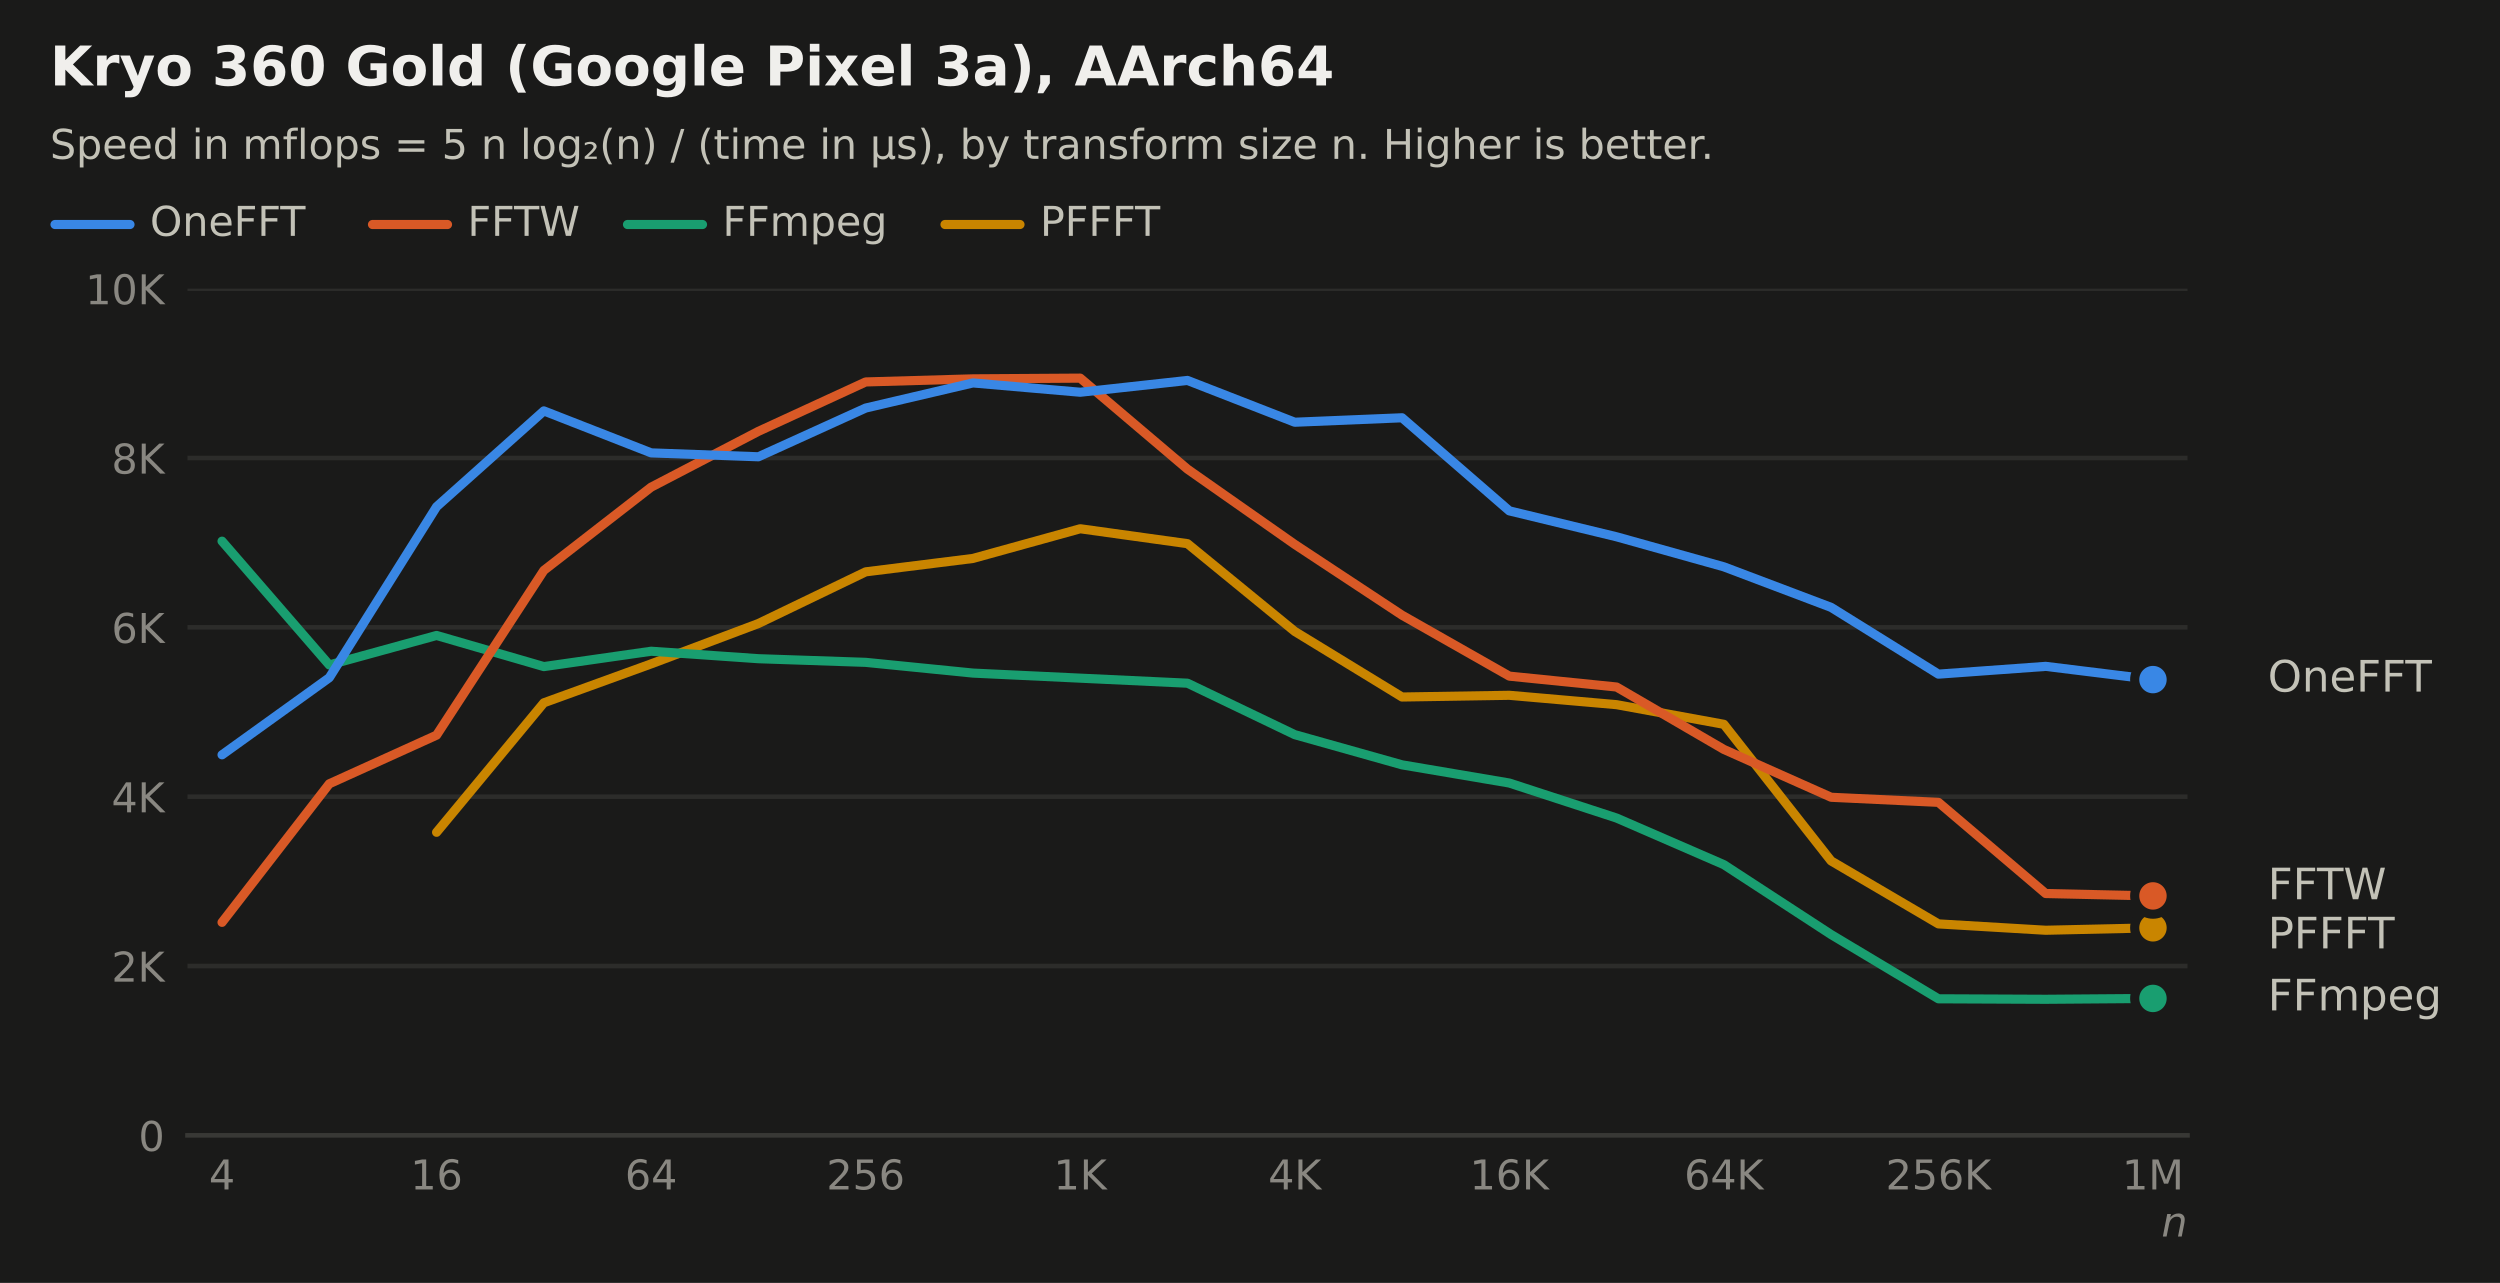
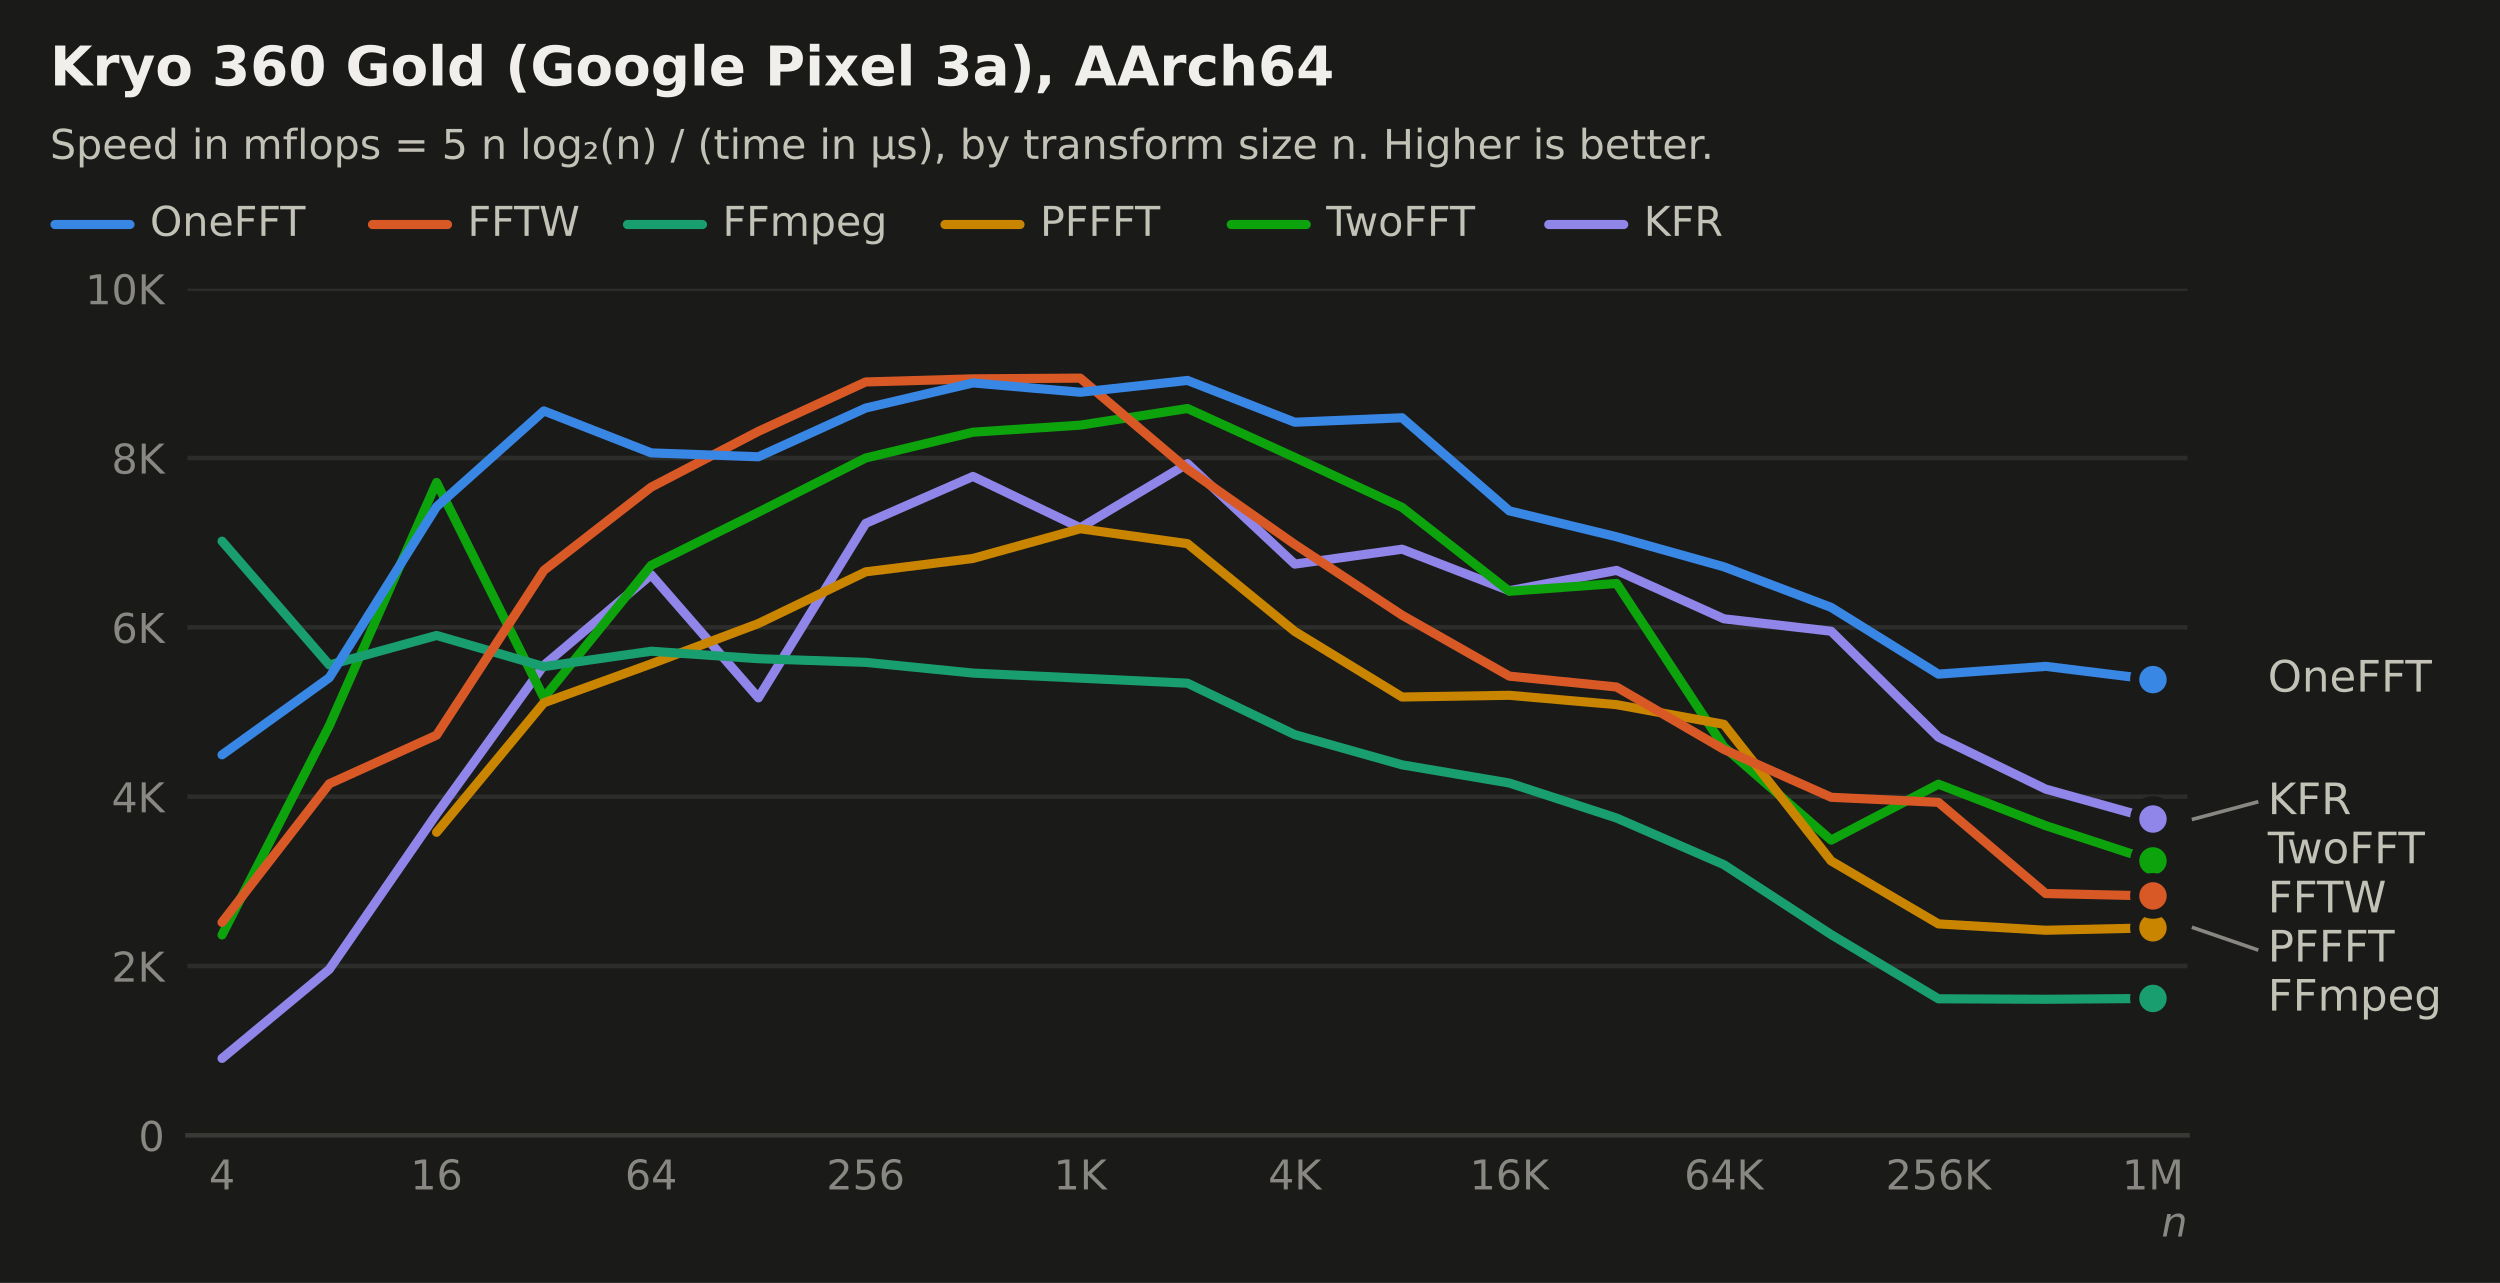
<svg xmlns="http://www.w3.org/2000/svg" xmlns:xlink="http://www.w3.org/1999/xlink" width="547.2pt" height="280.8pt" viewBox="0 0 547.2 280.8" version="1.1">
  <defs>
    <style type="text/css">*{stroke-linejoin: round; stroke-linecap: butt}</style>
  </defs>
  <g id="figure_1">
    <g id="patch_1">
      <path d="M 0 280.8  L 547.2 280.8  L 547.2 0  L 0 0  z " style="fill: #1a1a19" />
    </g>
    <g id="axes_1">
      <g id="patch_2">
        <path d="M 41.04 248.508  L 478.8 248.508  L 478.8 63.18  L 41.04 63.18  z " style="fill: #1a1a19" />
      </g>
      <g id="matplotlib.axis_1">
        <g id="xtick_1">
          <g id="line2d_1" />
          <g id="text_1">
            <text style="font-size: 9px; font-family: system-ui, -apple-system, 'Segoe UI', 'DejaVu Sans', sans-serif; text-anchor: middle; fill: #898781" x="48.599" y="260.347" transform="rotate(-0 48.59891 260.3466)">4</text>
          </g>
        </g>
        <g id="xtick_2">
          <g id="line2d_2" />
          <g id="text_2">
            <text style="font-size: 9px; font-family: system-ui, -apple-system, 'Segoe UI', 'DejaVu Sans', sans-serif; text-anchor: middle; fill: #898781" x="95.559" y="260.347" transform="rotate(-0 95.55915 260.3466)">16</text>
          </g>
        </g>
        <g id="xtick_3">
          <g id="line2d_3" />
          <g id="text_3">
            <text style="font-size: 9px; font-family: system-ui, -apple-system, 'Segoe UI', 'DejaVu Sans', sans-serif; text-anchor: middle; fill: #898781" x="142.519" y="260.347" transform="rotate(-0 142.5194 260.3466)">64</text>
          </g>
        </g>
        <g id="xtick_4">
          <g id="line2d_4" />
          <g id="text_4">
            <text style="font-size: 9px; font-family: system-ui, -apple-system, 'Segoe UI', 'DejaVu Sans', sans-serif; text-anchor: middle; fill: #898781" x="189.48" y="260.347" transform="rotate(-0 189.4796 260.3466)">256</text>
          </g>
        </g>
        <g id="xtick_5">
          <g id="line2d_5" />
          <g id="text_5">
            <text style="font-size: 9px; font-family: system-ui, -apple-system, 'Segoe UI', 'DejaVu Sans', sans-serif; text-anchor: middle; fill: #898781" x="236.44" y="260.347" transform="rotate(-0 236.4399 260.3466)">1K</text>
          </g>
        </g>
        <g id="xtick_6">
          <g id="line2d_6" />
          <g id="text_6">
            <text style="font-size: 9px; font-family: system-ui, -apple-system, 'Segoe UI', 'DejaVu Sans', sans-serif; text-anchor: middle; fill: #898781" x="283.4" y="260.347" transform="rotate(-0 283.4001 260.3466)">4K</text>
          </g>
        </g>
        <g id="xtick_7">
          <g id="line2d_7" />
          <g id="text_7">
            <text style="font-size: 9px; font-family: system-ui, -apple-system, 'Segoe UI', 'DejaVu Sans', sans-serif; text-anchor: middle; fill: #898781" x="330.36" y="260.347" transform="rotate(-0 330.3604 260.3466)">16K</text>
          </g>
        </g>
        <g id="xtick_8">
          <g id="line2d_8" />
          <g id="text_8">
            <text style="font-size: 9px; font-family: system-ui, -apple-system, 'Segoe UI', 'DejaVu Sans', sans-serif; text-anchor: middle; fill: #898781" x="377.321" y="260.347" transform="rotate(-0 377.3206 260.3466)">64K</text>
          </g>
        </g>
        <g id="xtick_9">
          <g id="line2d_9" />
          <g id="text_9">
            <text style="font-size: 9px; font-family: system-ui, -apple-system, 'Segoe UI', 'DejaVu Sans', sans-serif; text-anchor: middle; fill: #898781" x="424.281" y="260.347" transform="rotate(-0 424.2808 260.3466)">256K</text>
          </g>
        </g>
        <g id="xtick_10">
          <g id="line2d_10" />
          <g id="text_10">
            <text style="font-size: 9px; font-family: system-ui, -apple-system, 'Segoe UI', 'DejaVu Sans', sans-serif; text-anchor: middle; fill: #898781" x="471.241" y="260.347" transform="rotate(-0 471.2411 260.3466)">1M</text>
          </g>
        </g>
      </g>
      <g id="matplotlib.axis_2">
        <g id="ytick_1">
          <g id="line2d_11">
            <path d="M 41.04 248.508  L 478.8 248.508  " clip-path="url(#p783c82a42f)" style="fill: none; stroke: #2c2c2a; stroke-linecap: square" />
          </g>
          <g id="line2d_12" />
          <g id="text_11">
            <text style="font-size: 9px; font-family: system-ui, -apple-system, 'Segoe UI', 'DejaVu Sans', sans-serif; text-anchor: end; fill: #898781" x="36.04" y="251.927" transform="rotate(-0 36.04 251.9273)">0</text>
          </g>
        </g>
        <g id="ytick_2">
          <g id="line2d_13">
            <path d="M 41.04 211.442  L 478.8 211.442  " clip-path="url(#p783c82a42f)" style="fill: none; stroke: #2c2c2a; stroke-linecap: square" />
          </g>
          <g id="line2d_14" />
          <g id="text_12">
            <text style="font-size: 9px; font-family: system-ui, -apple-system, 'Segoe UI', 'DejaVu Sans', sans-serif; text-anchor: end; fill: #898781" x="36.04" y="214.862" transform="rotate(-0 36.04 214.8617)">2K</text>
          </g>
        </g>
        <g id="ytick_3">
          <g id="line2d_15">
            <path d="M 41.04 174.377  L 478.8 174.377  " clip-path="url(#p783c82a42f)" style="fill: none; stroke: #2c2c2a; stroke-linecap: square" />
          </g>
          <g id="line2d_16" />
          <g id="text_13">
            <text style="font-size: 9px; font-family: system-ui, -apple-system, 'Segoe UI', 'DejaVu Sans', sans-serif; text-anchor: end; fill: #898781" x="36.04" y="177.796" transform="rotate(-0 36.04 177.7961)">4K</text>
          </g>
        </g>
        <g id="ytick_4">
          <g id="line2d_17">
            <path d="M 41.04 137.311  L 478.8 137.311  " clip-path="url(#p783c82a42f)" style="fill: none; stroke: #2c2c2a; stroke-linecap: square" />
          </g>
          <g id="line2d_18" />
          <g id="text_14">
            <text style="font-size: 9px; font-family: system-ui, -apple-system, 'Segoe UI', 'DejaVu Sans', sans-serif; text-anchor: end; fill: #898781" x="36.04" y="140.73" transform="rotate(-0 36.04 140.7305)">6K</text>
          </g>
        </g>
        <g id="ytick_5">
          <g id="line2d_19">
            <path d="M 41.04 100.246  L 478.8 100.246  " clip-path="url(#p783c82a42f)" style="fill: none; stroke: #2c2c2a; stroke-linecap: square" />
          </g>
          <g id="line2d_20" />
          <g id="text_15">
            <text style="font-size: 9px; font-family: system-ui, -apple-system, 'Segoe UI', 'DejaVu Sans', sans-serif; text-anchor: end; fill: #898781" x="36.04" y="103.665" transform="rotate(-0 36.04 103.6649)">8K</text>
          </g>
        </g>
        <g id="ytick_6">
          <g id="line2d_21">
            <path d="M 41.04 63.18  L 478.8 63.18  " clip-path="url(#p783c82a42f)" style="fill: none; stroke: #2c2c2a; stroke-linecap: square" />
          </g>
          <g id="line2d_22" />
          <g id="text_16">
            <text style="font-size: 9px; font-family: system-ui, -apple-system, 'Segoe UI', 'DejaVu Sans', sans-serif; text-anchor: end; fill: #898781" x="36.04" y="66.599" transform="rotate(-0 36.04 66.5993)">10K</text>
          </g>
        </g>
      </g>
      <g id="line2d_23">
+         <path d="M 480.129 203.081  L 493.916 207.832  " style="fill: none; stroke: #898781; stroke-width: 0.8; stroke-linecap: square" />
+       </g>
+       <g id="line2d_24">
+         <path d="M 480.129 179.27  L 493.916 175.585  " style="fill: none; stroke: #898781; stroke-width: 0.8; stroke-linecap: square" />
+       </g>
+       <g id="line2d_25">
+         <path d="M 48.599 231.66  L 72.079 212.169  L 95.559 178.158  L 119.039 145.619  L 142.519 125.808  L 166 152.745  L 189.48 114.561  L 212.96 104.282  L 236.44 115.522  L 259.92 101.48  L 283.4 123.472  L 306.88 120.211  L 330.36 129.296  L 353.84 124.842  L 377.321 135.445  L 400.801 138.164  L 424.281 161.343  L 447.761 172.722  L 471.241 179.27  " clip-path="url(#p783c82a42f)" style="fill: none; stroke: #9085e9; stroke-width: 2; stroke-linecap: round" />
+       </g>
+       <g id="line2d_26">
+         <path d="M 48.599 204.643  L 72.079 158.833  L 95.559 105.604  L 119.039 152.731  L 142.519 123.743  L 166 112.108  L 189.48 100.246  L 212.96 94.597  L 236.44 93.056  L 259.92 89.413  L 283.4 100.123  L 306.88 111.044  L 330.36 129.419  L 353.84 127.7  L 377.321 163.465  L 400.801 183.885  L 424.281 171.64  L 447.761 180.724  L 471.241 188.431  " clip-path="url(#p783c82a42f)" style="fill: none; stroke: #0ca30c; stroke-width: 2; stroke-linecap: round" />
+       </g>
+       <g id="line2d_27">
        <path d="M 95.559 182.171  L 119.039 153.832  L 142.519 145.309  L 166 136.476  L 189.48 125.165  L 212.96 122.23  L 236.44 115.733  L 259.92 119  L 283.4 138.211  L 306.88 152.562  L 330.36 152.186  L 353.84 154.238  L 377.321 158.538  L 400.801 188.441  L 424.281 202.22  L 447.761 203.613  L 471.241 203.081  " clip-path="url(#p783c82a42f)" style="fill: none; stroke: #c98500; stroke-width: 2; stroke-linecap: round" />
      </g>
-       <g id="line2d_24">
+       <g id="line2d_28">
        <path d="M 48.599 118.453  L 72.079 145.548  L 95.559 139.089  L 119.039 145.904  L 142.519 142.543  L 166 144.177  L 189.48 144.975  L 212.96 147.324  L 236.44 148.435  L 259.92 149.539  L 283.4 160.804  L 306.88 167.41  L 330.36 171.39  L 353.84 179.055  L 377.321 189.258  L 400.801 204.561  L 424.281 218.617  L 447.761 218.724  L 471.241 218.537  " clip-path="url(#p783c82a42f)" style="fill: none; stroke: #199e70; stroke-width: 2; stroke-linecap: round" />
      </g>
-       <g id="line2d_25">
+       <g id="line2d_29">
        <path d="M 48.599 201.885  L 72.079 171.555  L 95.559 160.908  L 119.039 124.853  L 142.519 106.63  L 166 94.412  L 189.48 83.6  L 212.96 82.922  L 236.44 82.765  L 259.92 102.69  L 283.4 119.159  L 306.88 134.653  L 330.36 147.991  L 353.84 150.375  L 377.321 164.038  L 400.801 174.506  L 424.281 175.618  L 447.761 195.574  L 471.241 196.098  " clip-path="url(#p783c82a42f)" style="fill: none; stroke: #d95926; stroke-width: 2; stroke-linecap: round" />
      </g>
      <g id="patch_3">
        <path d="M 41.04 248.508  L 478.8 248.508  " style="fill: none; stroke: #383835; stroke-linejoin: miter; stroke-linecap: square" />
      </g>
-       <g id="line2d_26">
+       <g id="line2d_30">
        <path d="M 48.599 165.215  L 72.079 148.331  L 95.559 110.909  L 119.039 89.939  L 142.519 99.125  L 166 99.98  L 189.48 89.313  L 212.96 83.816  L 236.44 85.853  L 259.92 83.27  L 283.4 92.419  L 306.88 91.443  L 330.36 111.816  L 353.84 117.496  L 377.321 124.068  L 400.801 132.948  L 424.281 147.557  L 447.761 145.854  L 471.241 148.751  " clip-path="url(#p783c82a42f)" style="fill: none; stroke: #3987e5; stroke-width: 2; stroke-linecap: round" />
      </g>
      <g id="text_17">
-         <text style="font-size: 9.5px; font-family: system-ui, -apple-system, 'Segoe UI', 'DejaVu Sans', sans-serif; text-anchor: start; fill: #c3c2b7" x="496.374" y="221.158" transform="rotate(-0 496.374 221.1582)">FFmpeg</text>
+         <text style="font-size: 9.5px; font-family: system-ui, -apple-system, 'Segoe UI', 'DejaVu Sans', sans-serif; text-anchor: start; fill: #c3c2b7" x="496.374" y="221.203" transform="rotate(-0 496.374 221.2029)">FFmpeg</text>
      </g>
      <g id="text_18">
-         <text style="font-size: 9.5px; font-family: system-ui, -apple-system, 'Segoe UI', 'DejaVu Sans', sans-serif; text-anchor: start; fill: #c3c2b7" x="496.374" y="207.586" transform="rotate(-0 496.374 207.5855)">PFFFT</text>
+         <text style="font-size: 9.5px; font-family: system-ui, -apple-system, 'Segoe UI', 'DejaVu Sans', sans-serif; text-anchor: start; fill: #c3c2b7" x="496.374" y="210.454" transform="rotate(-0 496.374 210.4539)">PFFFT</text>
      </g>
      <g id="text_19">
-         <text style="font-size: 9.5px; font-family: system-ui, -apple-system, 'Segoe UI', 'DejaVu Sans', sans-serif; text-anchor: start; fill: #c3c2b7" x="496.374" y="196.837" transform="rotate(-0 496.374 196.8365)">FFTW</text>
+         <text style="font-size: 9.5px; font-family: system-ui, -apple-system, 'Segoe UI', 'DejaVu Sans', sans-serif; text-anchor: start; fill: #c3c2b7" x="496.374" y="199.705" transform="rotate(-0 496.374 199.7049)">FFTW</text>
      </g>
      <g id="text_20">
+         <text style="font-size: 9.5px; font-family: system-ui, -apple-system, 'Segoe UI', 'DejaVu Sans', sans-serif; text-anchor: start; fill: #c3c2b7" x="496.374" y="188.956" transform="rotate(-0 496.374 188.9558)">TwoFFT</text>
+       </g>
+       <g id="text_21">
+         <text style="font-size: 9.5px; font-family: system-ui, -apple-system, 'Segoe UI', 'DejaVu Sans', sans-serif; text-anchor: start; fill: #c3c2b7" x="496.374" y="178.207" transform="rotate(-0 496.374 178.2068)">KFR</text>
+       </g>
+       <g id="text_22">
        <text style="font-size: 9.5px; font-family: system-ui, -apple-system, 'Segoe UI', 'DejaVu Sans', sans-serif; text-anchor: start; fill: #c3c2b7" x="496.374" y="151.373" transform="rotate(-0 496.374 151.3726)">OneFFT</text>
      </g>
-       <g id="line2d_27">
-         <path d="M 471.241 203.081  " style="fill: none; stroke: #1f77b4; stroke-width: 1.5; stroke-linecap: square" />
+       <g id="line2d_31">
+         <path d="M 471.241 179.27  " style="fill: none; stroke: #1f77b4; stroke-width: 1.5; stroke-linecap: square" />
+         <defs>
+           <path id="med9186f625" d="M 0 4  C 1.061 4 2.078 3.579 2.828 2.828  C 3.579 2.078 4 1.061 4 0  C 4 -1.061 3.579 -2.078 2.828 -2.828  C 2.078 -3.579 1.061 -4 0 -4  C -1.061 -4 -2.078 -3.579 -2.828 -2.828  C -3.579 -2.078 -4 -1.061 -4 0  C -4 1.061 -3.579 2.078 -2.828 2.828  C -2.078 3.579 -1.061 4 0 4  z " style="stroke: #1a1a19; stroke-width: 2" />
+         </defs>
+         <g>
+           <use xlink:href="#med9186f625" x="471.241" y="179.27" style="fill: #9085e9; stroke: #1a1a19; stroke-width: 2" />
+         </g>
+       </g>
+       <g id="line2d_32">
+         <path d="M 471.241 188.431  " style="fill: none; stroke: #ff7f0e; stroke-width: 1.5; stroke-linecap: square" />
+         <defs>
+           <path id="ma98b544343" d="M 0 4  C 1.061 4 2.078 3.579 2.828 2.828  C 3.579 2.078 4 1.061 4 0  C 4 -1.061 3.579 -2.078 2.828 -2.828  C 2.078 -3.579 1.061 -4 0 -4  C -1.061 -4 -2.078 -3.579 -2.828 -2.828  C -3.579 -2.078 -4 -1.061 -4 0  C -4 1.061 -3.579 2.078 -2.828 2.828  C -2.078 3.579 -1.061 4 0 4  z " style="stroke: #1a1a19; stroke-width: 2" />
+         </defs>
+         <g>
+           <use xlink:href="#ma98b544343" x="471.241" y="188.431" style="fill: #0ca30c; stroke: #1a1a19; stroke-width: 2" />
+         </g>
+       </g>
+       <g id="line2d_33">
+         <path d="M 471.241 203.081  " style="fill: none; stroke: #2ca02c; stroke-width: 1.5; stroke-linecap: square" />
        <defs>
          <path id="m105a9bd5ef" d="M 0 4  C 1.061 4 2.078 3.579 2.828 2.828  C 3.579 2.078 4 1.061 4 0  C 4 -1.061 3.579 -2.078 2.828 -2.828  C 2.078 -3.579 1.061 -4 0 -4  C -1.061 -4 -2.078 -3.579 -2.828 -2.828  C -3.579 -2.078 -4 -1.061 -4 0  C -4 1.061 -3.579 2.078 -2.828 2.828  C -2.078 3.579 -1.061 4 0 4  z " style="stroke: #1a1a19; stroke-width: 2" />
        </defs>
        <g>
          <use xlink:href="#m105a9bd5ef" x="471.241" y="203.081" style="fill: #c98500; stroke: #1a1a19; stroke-width: 2" />
        </g>
      </g>
-       <g id="line2d_28">
-         <path d="M 471.241 218.537  " style="fill: none; stroke: #ff7f0e; stroke-width: 1.5; stroke-linecap: square" />
+       <g id="line2d_34">
+         <path d="M 471.241 218.537  " style="fill: none; stroke: #d62728; stroke-width: 1.5; stroke-linecap: square" />
        <defs>
          <path id="m14bd4e39dd" d="M 0 4  C 1.061 4 2.078 3.579 2.828 2.828  C 3.579 2.078 4 1.061 4 0  C 4 -1.061 3.579 -2.078 2.828 -2.828  C 2.078 -3.579 1.061 -4 0 -4  C -1.061 -4 -2.078 -3.579 -2.828 -2.828  C -3.579 -2.078 -4 -1.061 -4 0  C -4 1.061 -3.579 2.078 -2.828 2.828  C -2.078 3.579 -1.061 4 0 4  z " style="stroke: #1a1a19; stroke-width: 2" />
        </defs>
        <g>
          <use xlink:href="#m14bd4e39dd" x="471.241" y="218.537" style="fill: #199e70; stroke: #1a1a19; stroke-width: 2" />
        </g>
      </g>
-       <g id="line2d_29">
-         <path d="M 471.241 196.098  " style="fill: none; stroke: #2ca02c; stroke-width: 1.5; stroke-linecap: square" />
+       <g id="line2d_35">
+         <path d="M 471.241 196.098  " style="fill: none; stroke: #9467bd; stroke-width: 1.5; stroke-linecap: square" />
        <defs>
          <path id="md1f00c4909" d="M 0 4  C 1.061 4 2.078 3.579 2.828 2.828  C 3.579 2.078 4 1.061 4 0  C 4 -1.061 3.579 -2.078 2.828 -2.828  C 2.078 -3.579 1.061 -4 0 -4  C -1.061 -4 -2.078 -3.579 -2.828 -2.828  C -3.579 -2.078 -4 -1.061 -4 0  C -4 1.061 -3.579 2.078 -2.828 2.828  C -2.078 3.579 -1.061 4 0 4  z " style="stroke: #1a1a19; stroke-width: 2" />
        </defs>
        <g>
          <use xlink:href="#md1f00c4909" x="471.241" y="196.098" style="fill: #d95926; stroke: #1a1a19; stroke-width: 2" />
        </g>
      </g>
-       <g id="line2d_30">
-         <path d="M 471.241 148.751  " style="fill: none; stroke: #d62728; stroke-width: 1.5; stroke-linecap: square" />
+       <g id="line2d_36">
+         <path d="M 471.241 148.751  " style="fill: none; stroke: #8c564b; stroke-width: 1.5; stroke-linecap: square" />
        <defs>
          <path id="m32428de690" d="M 0 4  C 1.061 4 2.078 3.579 2.828 2.828  C 3.579 2.078 4 1.061 4 0  C 4 -1.061 3.579 -2.078 2.828 -2.828  C 2.078 -3.579 1.061 -4 0 -4  C -1.061 -4 -2.078 -3.579 -2.828 -2.828  C -3.579 -2.078 -4 -1.061 -4 0  C -4 1.061 -3.579 2.078 -2.828 2.828  C -2.078 3.579 -1.061 4 0 4  z " style="stroke: #1a1a19; stroke-width: 2" />
        </defs>
        <g>
          <use xlink:href="#m32428de690" x="471.241" y="148.751" style="fill: #3987e5; stroke: #1a1a19; stroke-width: 2" />
        </g>
      </g>
    </g>
-     <g id="line2d_31">
+     <g id="line2d_37">
      <path d="M 12.038 49.14  L 28.454 49.14  " style="fill: none; stroke: #3987e5; stroke-width: 2; stroke-linecap: round" />
    </g>
-     <g id="line2d_32">
+     <g id="line2d_38">
      <path d="M 81.533 49.14  L 97.949 49.14  " style="fill: none; stroke: #d95926; stroke-width: 2; stroke-linecap: round" />
    </g>
-     <g id="line2d_33">
+     <g id="line2d_39">
      <path d="M 137.347 49.14  L 153.763 49.14  " style="fill: none; stroke: #199e70; stroke-width: 2; stroke-linecap: round" />
    </g>
-     <g id="line2d_34">
+     <g id="line2d_40">
      <path d="M 206.842 49.14  L 223.258 49.14  " style="fill: none; stroke: #c98500; stroke-width: 2; stroke-linecap: round" />
    </g>
-     <g id="text_21">
+     <g id="line2d_41">
+       <path d="M 269.496 49.14  L 285.912 49.14  " style="fill: none; stroke: #0ca30c; stroke-width: 2; stroke-linecap: round" />
+     </g>
+     <g id="line2d_42">
+       <path d="M 338.99 49.14  L 355.406 49.14  " style="fill: none; stroke: #9085e9; stroke-width: 2; stroke-linecap: round" />
+     </g>
+     <g id="text_23">
      <text style="font-weight: 700; font-size: 12px; font-family: system-ui, -apple-system, 'Segoe UI', 'DejaVu Sans', sans-serif; text-anchor: start; fill: #f0efec" x="10.944" y="18.708" transform="rotate(-0 10.944 18.70838)">Kryo 360 Gold (Google Pixel 3a), AArch64</text>
    </g>
-     <g id="text_22">
+     <g id="text_24">
      <text style="font-size: 9px; font-family: system-ui, -apple-system, 'Segoe UI', 'DejaVu Sans', sans-serif; text-anchor: start; fill: #c3c2b7" x="10.944" y="34.775" transform="rotate(-0 10.944 34.77544)">Speed in mflops = 5 n log₂(n) / (time in µs), by transform size n. Higher is better.</text>
    </g>
-     <g id="text_23">
+     <g id="text_25">
      <text style="font-size: 9px; font-family: system-ui, -apple-system, 'Segoe UI', 'DejaVu Sans', sans-serif; text-anchor: start; fill: #c3c2b7" x="32.832" y="51.623" transform="rotate(-0 32.832 51.62344)">OneFFT</text>
    </g>
-     <g id="text_24">
+     <g id="text_26">
      <text style="font-size: 9px; font-family: system-ui, -apple-system, 'Segoe UI', 'DejaVu Sans', sans-serif; text-anchor: start; fill: #c3c2b7" x="102.326" y="51.623" transform="rotate(-0 102.3264 51.62344)">FFTW</text>
    </g>
-     <g id="text_25">
+     <g id="text_27">
      <text style="font-size: 9px; font-family: system-ui, -apple-system, 'Segoe UI', 'DejaVu Sans', sans-serif; text-anchor: start; fill: #c3c2b7" x="158.141" y="51.623" transform="rotate(-0 158.1408 51.62344)">FFmpeg</text>
    </g>
-     <g id="text_26">
+     <g id="text_28">
      <text style="font-size: 9px; font-family: system-ui, -apple-system, 'Segoe UI', 'DejaVu Sans', sans-serif; text-anchor: start; fill: #c3c2b7" x="227.635" y="51.623" transform="rotate(-0 227.6352 51.62344)">PFFFT</text>
    </g>
-     <g id="text_27">
+     <g id="text_29">
+       <text style="font-size: 9px; font-family: system-ui, -apple-system, 'Segoe UI', 'DejaVu Sans', sans-serif; text-anchor: start; fill: #c3c2b7" x="290.29" y="51.623" transform="rotate(-0 290.2896 51.62344)">TwoFFT</text>
+     </g>
+     <g id="text_30">
+       <text style="font-size: 9px; font-family: system-ui, -apple-system, 'Segoe UI', 'DejaVu Sans', sans-serif; text-anchor: start; fill: #c3c2b7" x="359.784" y="51.623" transform="rotate(-0 359.784 51.62344)">KFR</text>
+     </g>
+     <g id="text_31">
      <text style="font-style: italic; font-size: 9px; font-family: system-ui, -apple-system, 'Segoe UI', 'DejaVu Sans', sans-serif; text-anchor: end; fill: #898781" x="478.8" y="270.647" transform="rotate(-0 478.8 270.6474)">n</text>
    </g>
  </g>
  <defs>
    <clipPath id="p783c82a42f">
      <rect x="41.04" y="63.18" width="437.76" height="185.328" />
    </clipPath>
  </defs>
</svg>
